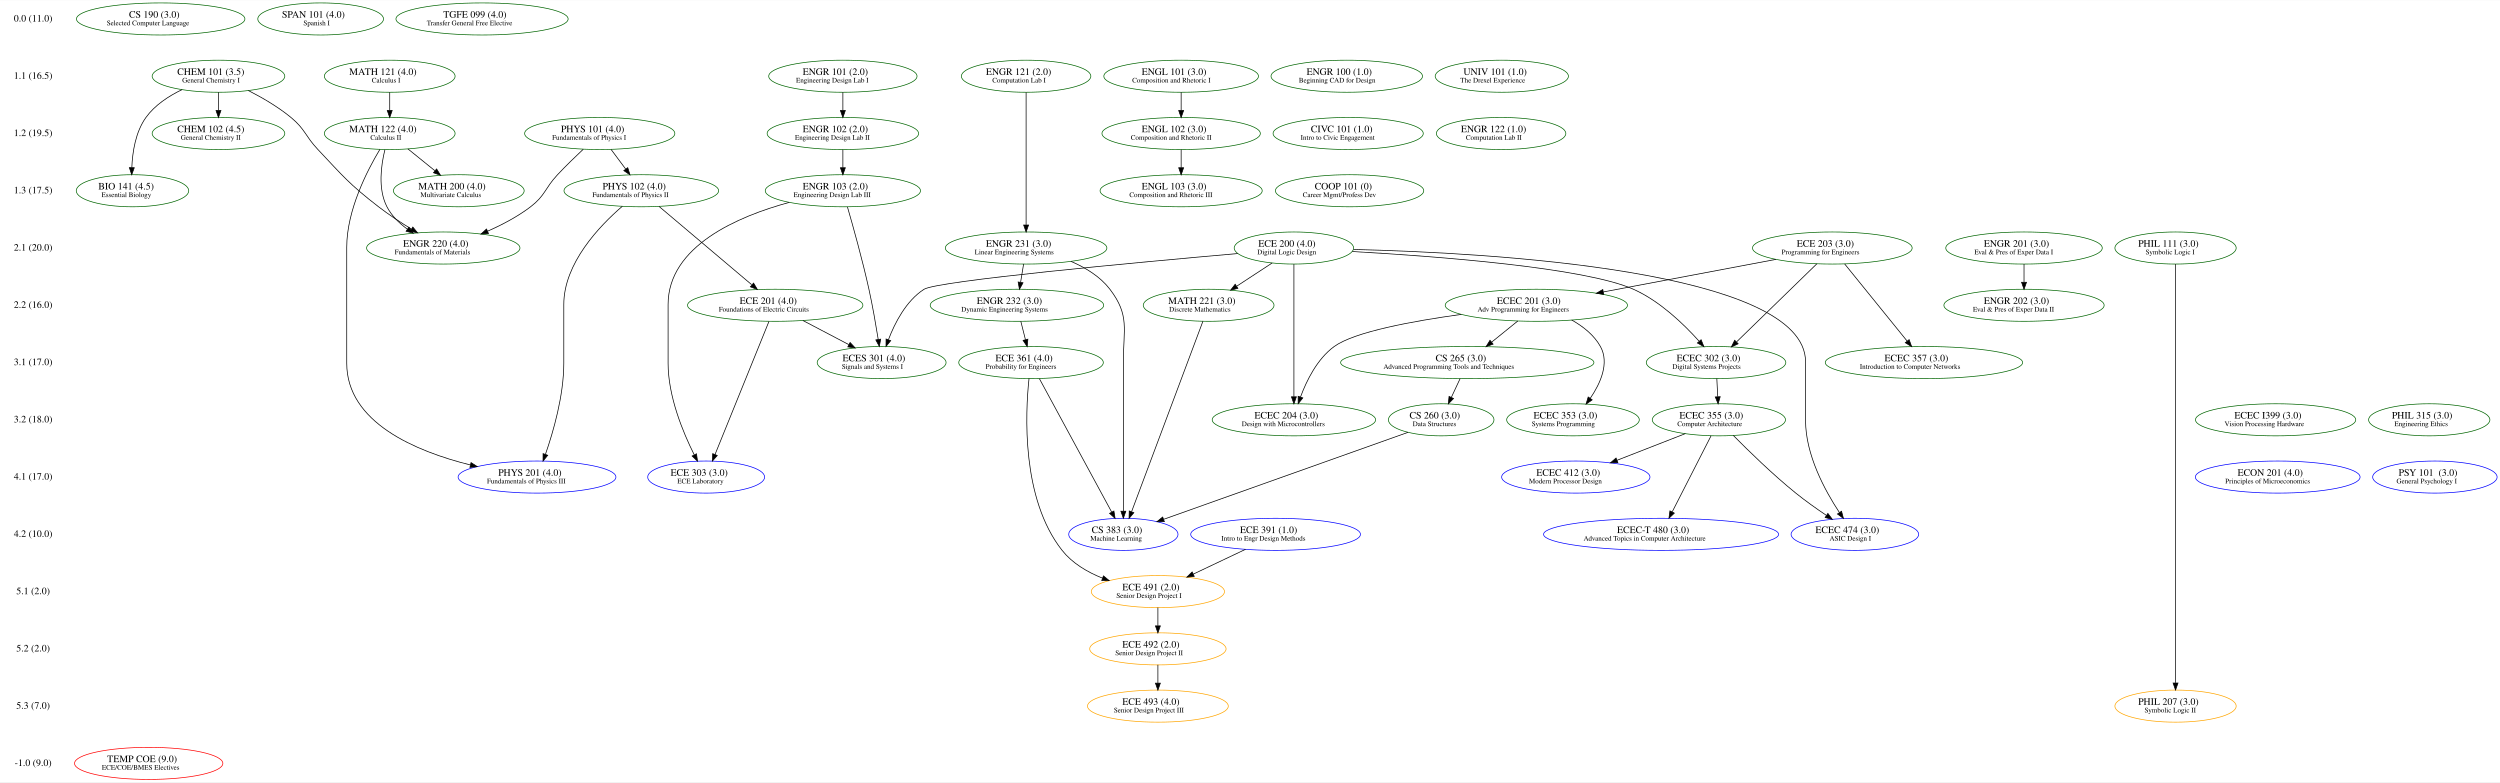
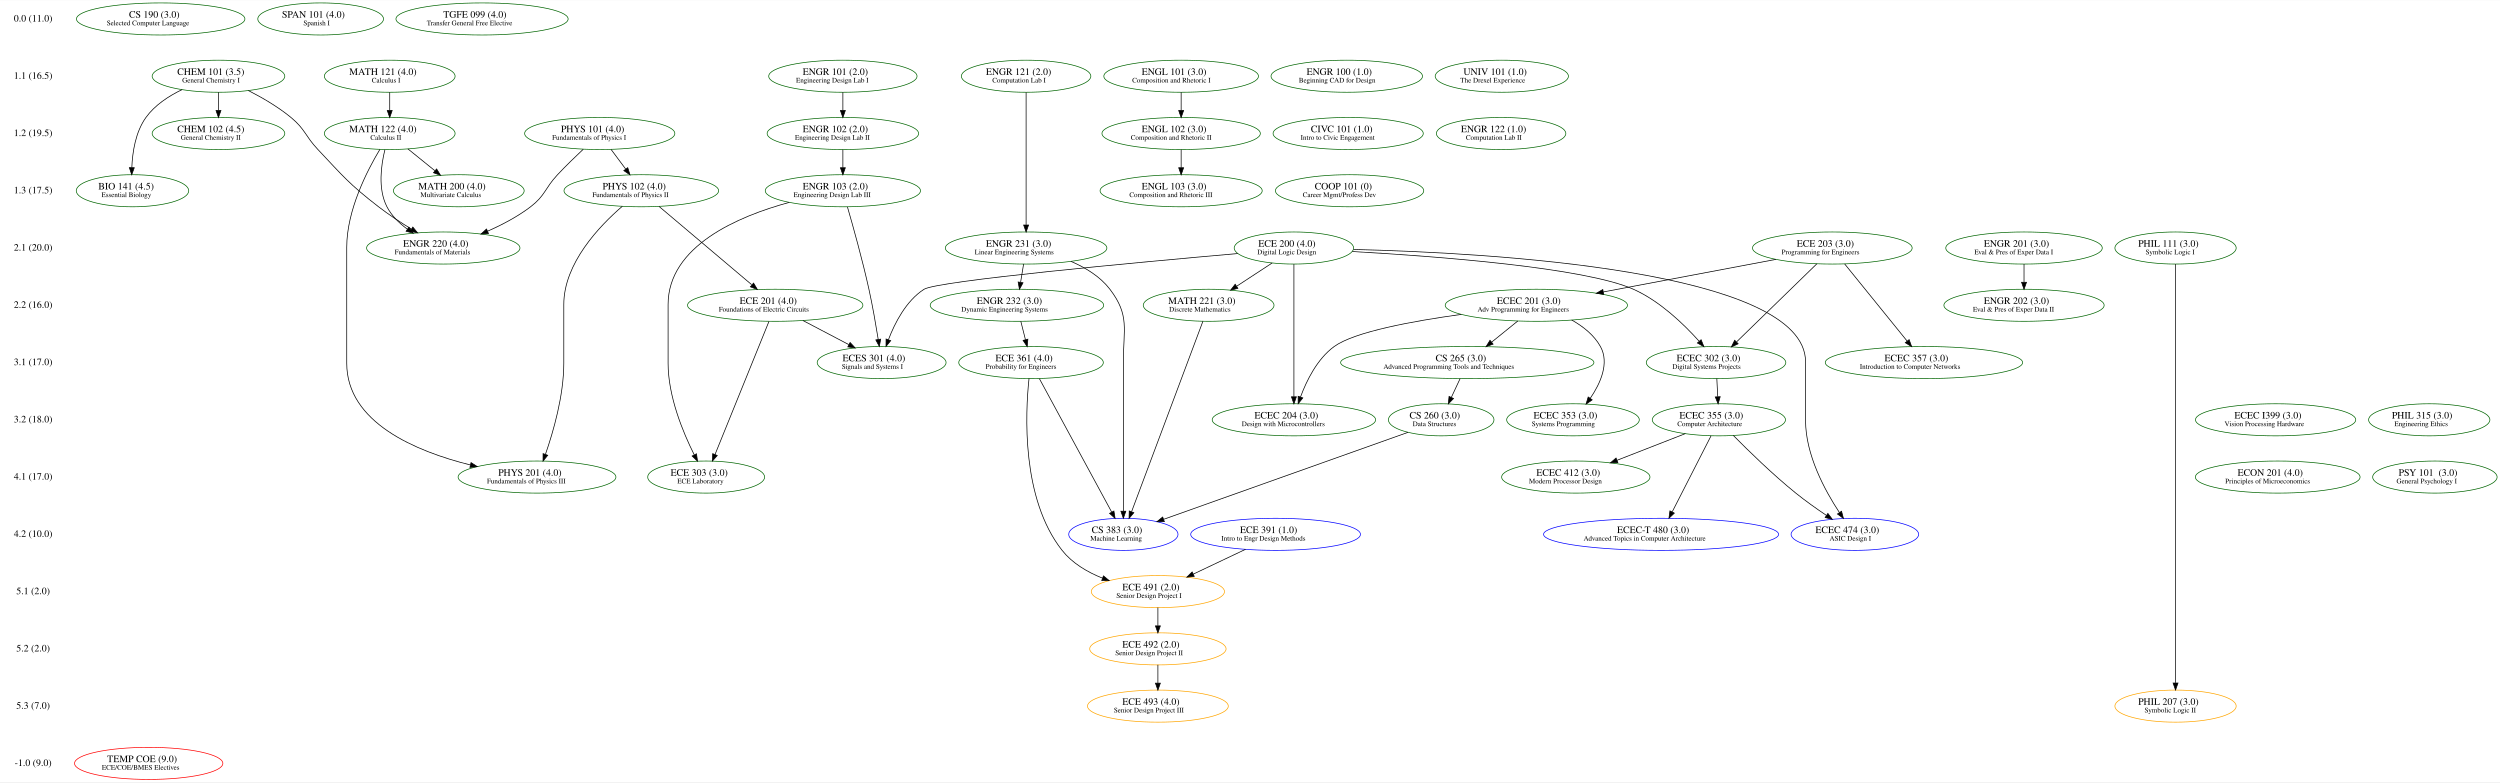
<svg xmlns="http://www.w3.org/2000/svg" width="3547pt" height="1110pt" viewBox="0.00 0.00 3547.39 1109.57">
  <g id="graph0" class="graph" transform="scale(1 1) rotate(0) translate(4 1105.57)">
    <polygon fill="white" stroke="transparent" points="-4,4 -4,-1105.57 3543.39,-1105.57 3543.39,4 -4,4" />
    <g id="node1" class="node">
      <text text-anchor="middle" x="43" y="-1075.24" font-family="Times,serif" font-size="14.00">0.0 (11.0)</text>
    </g>
    <g id="node5" class="node">
      <text text-anchor="middle" x="43" y="-993.99" font-family="Times,serif" font-size="14.00">1.1 (16.5)</text>
    </g>
    <g id="node2" class="node">
      <ellipse fill="none" stroke="darkgreen" cx="224" cy="-1078.94" rx="119.5" ry="22.76" />
      <text text-anchor="start" x="179" y="-1080.74" font-family="Times,serif" font-size="14.00">CS 190 (3.0)</text>
      <text text-anchor="start" x="147.5" y="-1069.94" font-family="Times,serif" font-size="10.00">Selected Computer Language</text>
    </g>
    <g id="node3" class="node">
      <ellipse fill="none" stroke="darkgreen" cx="451" cy="-1078.94" rx="89.19" ry="22.76" />
      <text text-anchor="start" x="396" y="-1080.74" font-family="Times,serif" font-size="14.00">SPAN 101 (4.0)</text>
      <text text-anchor="start" x="426.5" y="-1069.94" font-family="Times,serif" font-size="10.00">Spanish I</text>
    </g>
    <g id="node4" class="node">
      <ellipse fill="none" stroke="darkgreen" cx="680" cy="-1078.94" rx="122.16" ry="22.76" />
      <text text-anchor="start" x="625" y="-1080.74" font-family="Times,serif" font-size="14.00">TGFE 099 (4.0)</text>
      <text text-anchor="start" x="601.5" y="-1069.94" font-family="Times,serif" font-size="10.00">Transfer General Free Elective</text>
    </g>
    <g id="node13" class="node">
      <text text-anchor="middle" x="43" y="-912.73" font-family="Times,serif" font-size="14.00">1.2 (19.5)</text>
    </g>
    <g id="node6" class="node">
      <ellipse fill="none" stroke="darkgreen" cx="306" cy="-997.69" rx="94.09" ry="22.76" />
      <text text-anchor="start" x="247.5" y="-999.49" font-family="Times,serif" font-size="14.00">CHEM 101 (3.5)</text>
      <text text-anchor="start" x="254.5" y="-988.69" font-family="Times,serif" font-size="10.00">General Chemistry I</text>
    </g>
    <g id="node14" class="node">
      <ellipse fill="none" stroke="darkgreen" cx="306" cy="-916.43" rx="94.09" ry="22.76" />
      <text text-anchor="start" x="247.5" y="-918.23" font-family="Times,serif" font-size="14.00">CHEM 102 (4.5)</text>
      <text text-anchor="start" x="252.5" y="-907.43" font-family="Times,serif" font-size="10.00">General Chemistry II</text>
    </g>
    <g id="edge3" class="edge">
      <path fill="none" stroke="black" d="M306,-975.03C306,-967.08 306,-957.9 306,-949.25" />
      <polygon fill="black" stroke="black" points="309.5,-949.06 306,-939.06 302.5,-949.06 309.5,-949.06" />
    </g>
    <g id="node22" class="node">
      <ellipse fill="none" stroke="darkgreen" cx="184" cy="-835.18" rx="79.81" ry="22.76" />
      <text text-anchor="start" x="135.5" y="-836.98" font-family="Times,serif" font-size="14.00">BIO 141 (4.5)</text>
      <text text-anchor="start" x="140" y="-826.18" font-family="Times,serif" font-size="10.00">Essential Biology</text>
    </g>
    <g id="edge8" class="edge">
      <path fill="none" stroke="black" d="M254.38,-978.7C235.48,-969.63 215.65,-956.71 203,-939.06 188.27,-918.5 183.94,-889.88 183.06,-868.04" />
      <polygon fill="black" stroke="black" points="186.56,-867.86 182.87,-857.93 179.56,-867.99 186.56,-867.86" />
    </g>
    <g id="node32" class="node">
      <ellipse fill="none" stroke="darkgreen" cx="625" cy="-753.92" rx="108.79" ry="22.76" />
      <text text-anchor="start" x="568" y="-755.72" font-family="Times,serif" font-size="14.00">ENGR 220 (4.0)</text>
      <text text-anchor="start" x="556" y="-744.92" font-family="Times,serif" font-size="10.00">Fundamentals of Materials</text>
    </g>
    <g id="edge14" class="edge">
      <path fill="none" stroke="black" d="M348.29,-977.43C367.82,-967.46 390.69,-954.21 409,-939.06 429.24,-922.32 428.98,-912.91 447,-893.8 483.08,-855.55 491.4,-844.72 533,-812.55 547.58,-801.27 564.45,-790.2 579.73,-780.82" />
      <polygon fill="black" stroke="black" points="581.77,-783.68 588.51,-775.51 578.14,-777.69 581.77,-783.68" />
    </g>
    <g id="node7" class="node">
      <ellipse fill="none" stroke="darkgreen" cx="1672" cy="-997.69" rx="109.7" ry="22.76" />
      <text text-anchor="start" x="1616" y="-999.49" font-family="Times,serif" font-size="14.00">ENGL 101 (3.0)</text>
      <text text-anchor="start" x="1602.5" y="-988.69" font-family="Times,serif" font-size="10.00">Composition and Rhetoric I</text>
    </g>
    <g id="node16" class="node">
      <ellipse fill="none" stroke="darkgreen" cx="1672" cy="-916.43" rx="112.36" ry="22.76" />
      <text text-anchor="start" x="1616" y="-918.23" font-family="Times,serif" font-size="14.00">ENGL 102 (3.0)</text>
      <text text-anchor="start" x="1600.5" y="-907.43" font-family="Times,serif" font-size="10.00">Composition and Rhetoric II</text>
    </g>
    <g id="edge4" class="edge">
      <path fill="none" stroke="black" d="M1672,-975.03C1672,-967.08 1672,-957.9 1672,-949.25" />
      <polygon fill="black" stroke="black" points="1675.5,-949.06 1672,-939.06 1668.5,-949.06 1675.5,-949.06" />
    </g>
    <g id="node8" class="node">
      <ellipse fill="none" stroke="darkgreen" cx="1907" cy="-997.69" rx="107.46" ry="22.76" />
      <text text-anchor="start" x="1850" y="-999.49" font-family="Times,serif" font-size="14.00">ENGR 100 (1.0)</text>
      <text text-anchor="start" x="1839" y="-988.69" font-family="Times,serif" font-size="10.00">Beginning CAD for Design</text>
    </g>
    <g id="node9" class="node">
      <ellipse fill="none" stroke="darkgreen" cx="1192" cy="-997.69" rx="105.22" ry="22.76" />
      <text text-anchor="start" x="1135" y="-999.49" font-family="Times,serif" font-size="14.00">ENGR 101 (2.0)</text>
      <text text-anchor="start" x="1125.5" y="-988.69" font-family="Times,serif" font-size="10.00">Engineering Design Lab I</text>
    </g>
    <g id="node17" class="node">
      <ellipse fill="none" stroke="darkgreen" cx="1192" cy="-916.43" rx="107.46" ry="22.76" />
      <text text-anchor="start" x="1135" y="-918.23" font-family="Times,serif" font-size="14.00">ENGR 102 (2.0)</text>
      <text text-anchor="start" x="1124" y="-907.43" font-family="Times,serif" font-size="10.00">Engineering Design Lab II</text>
    </g>
    <g id="edge5" class="edge">
      <path fill="none" stroke="black" d="M1192,-975.03C1192,-967.08 1192,-957.9 1192,-949.25" />
      <polygon fill="black" stroke="black" points="1195.5,-949.06 1192,-939.06 1188.5,-949.06 1195.5,-949.06" />
    </g>
    <g id="node10" class="node">
      <ellipse fill="none" stroke="darkgreen" cx="1452" cy="-997.69" rx="91.85" ry="22.76" />
      <text text-anchor="start" x="1395" y="-999.49" font-family="Times,serif" font-size="14.00">ENGR 121 (2.0)</text>
      <text text-anchor="start" x="1404" y="-988.69" font-family="Times,serif" font-size="10.00">Computation Lab I</text>
    </g>
    <g id="node33" class="node">
      <ellipse fill="none" stroke="darkgreen" cx="1452" cy="-753.92" rx="114.6" ry="22.76" />
      <text text-anchor="start" x="1395" y="-755.72" font-family="Times,serif" font-size="14.00">ENGR 231 (3.0)</text>
      <text text-anchor="start" x="1379" y="-744.92" font-family="Times,serif" font-size="10.00">Linear Engineering Systems</text>
    </g>
    <g id="edge17" class="edge">
      <path fill="none" stroke="black" d="M1452,-974.8C1452,-931.92 1452,-836.67 1452,-786.79" />
      <polygon fill="black" stroke="black" points="1455.5,-786.58 1452,-776.58 1448.5,-786.58 1455.5,-786.58" />
    </g>
    <g id="node11" class="node">
      <ellipse fill="none" stroke="darkgreen" cx="549" cy="-997.69" rx="92.76" ry="22.76" />
      <text text-anchor="start" x="491.5" y="-999.49" font-family="Times,serif" font-size="14.00">MATH 121 (4.0)</text>
      <text text-anchor="start" x="523.5" y="-988.69" font-family="Times,serif" font-size="10.00">Calculus I</text>
    </g>
    <g id="node19" class="node">
      <ellipse fill="none" stroke="darkgreen" cx="549" cy="-916.43" rx="92.76" ry="22.76" />
      <text text-anchor="start" x="491.5" y="-918.23" font-family="Times,serif" font-size="14.00">MATH 122 (4.0)</text>
      <text text-anchor="start" x="521.5" y="-907.43" font-family="Times,serif" font-size="10.00">Calculus II</text>
    </g>
    <g id="edge6" class="edge">
      <path fill="none" stroke="black" d="M549,-975.03C549,-967.08 549,-957.9 549,-949.25" />
      <polygon fill="black" stroke="black" points="552.5,-949.06 549,-939.06 545.5,-949.06 552.5,-949.06" />
    </g>
    <g id="node12" class="node">
      <ellipse fill="none" stroke="darkgreen" cx="2127" cy="-997.69" rx="94.51" ry="22.76" />
      <text text-anchor="start" x="2072.5" y="-999.49" font-family="Times,serif" font-size="14.00">UNIV 101 (1.0)</text>
      <text text-anchor="start" x="2068" y="-988.69" font-family="Times,serif" font-size="10.00">The Drexel Experience</text>
    </g>
    <g id="node21" class="node">
      <text text-anchor="middle" x="43" y="-831.48" font-family="Times,serif" font-size="14.00">1.3 (17.5)</text>
    </g>
    <g id="node15" class="node">
      <ellipse fill="none" stroke="darkgreen" cx="1909" cy="-916.43" rx="106.55" ry="22.76" />
      <text text-anchor="start" x="1856" y="-918.23" font-family="Times,serif" font-size="14.00">CIVC 101 (1.0)</text>
      <text text-anchor="start" x="1841.5" y="-907.43" font-family="Times,serif" font-size="10.00">Intro to Civic Engagement</text>
    </g>
    <g id="node24" class="node">
      <ellipse fill="none" stroke="darkgreen" cx="1672" cy="-835.18" rx="115.02" ry="22.76" />
      <text text-anchor="start" x="1616" y="-836.98" font-family="Times,serif" font-size="14.00">ENGL 103 (3.0)</text>
      <text text-anchor="start" x="1598.5" y="-826.18" font-family="Times,serif" font-size="10.00">Composition and Rhetoric III</text>
    </g>
    <g id="edge9" class="edge">
      <path fill="none" stroke="black" d="M1672,-893.77C1672,-885.82 1672,-876.65 1672,-867.99" />
      <polygon fill="black" stroke="black" points="1675.5,-867.81 1672,-857.81 1668.5,-867.81 1675.5,-867.81" />
    </g>
    <g id="node25" class="node">
      <ellipse fill="none" stroke="darkgreen" cx="1192" cy="-835.18" rx="110.12" ry="22.76" />
      <text text-anchor="start" x="1135" y="-836.98" font-family="Times,serif" font-size="14.00">ENGR 103 (2.0)</text>
      <text text-anchor="start" x="1122" y="-826.18" font-family="Times,serif" font-size="10.00">Engineering Design Lab III</text>
    </g>
    <g id="edge10" class="edge">
      <path fill="none" stroke="black" d="M1192,-893.77C1192,-885.82 1192,-876.65 1192,-867.99" />
      <polygon fill="black" stroke="black" points="1195.5,-867.81 1192,-857.81 1188.5,-867.81 1195.5,-867.81" />
    </g>
    <g id="node18" class="node">
      <ellipse fill="none" stroke="darkgreen" cx="2126" cy="-916.43" rx="91.85" ry="22.76" />
      <text text-anchor="start" x="2069" y="-918.23" font-family="Times,serif" font-size="14.00">ENGR 122 (1.0)</text>
      <text text-anchor="start" x="2076" y="-907.43" font-family="Times,serif" font-size="10.00">Computation Lab II</text>
    </g>
    <g id="node26" class="node">
      <ellipse fill="none" stroke="darkgreen" cx="647" cy="-835.18" rx="92.76" ry="22.76" />
      <text text-anchor="start" x="589.5" y="-836.98" font-family="Times,serif" font-size="14.00">MATH 200 (4.0)</text>
      <text text-anchor="start" x="592.5" y="-826.18" font-family="Times,serif" font-size="10.00">Multivariate Calculus</text>
    </g>
    <g id="edge11" class="edge">
      <path fill="none" stroke="black" d="M574.75,-894.61C586.47,-885.13 600.51,-873.78 613.07,-863.61" />
      <polygon fill="black" stroke="black" points="615.51,-866.14 621.08,-857.14 611.11,-860.7 615.51,-866.14" />
    </g>
    <g id="edge15" class="edge">
      <path fill="none" stroke="black" d="M542.23,-893.62C536.79,-871.83 531.96,-838 545,-812.55 551.53,-799.8 562.34,-789.23 573.93,-780.77" />
      <polygon fill="black" stroke="black" points="576.15,-783.49 582.46,-774.99 572.22,-777.7 576.15,-783.49" />
    </g>
    <g id="node58" class="node">
-       <ellipse fill="none" stroke="blue" cx="758" cy="-428.9" rx="111.95" ry="22.76" />
+       <ellipse fill="none" stroke="darkgreen" cx="758" cy="-428.9" rx="111.95" ry="22.76" />
      <text text-anchor="start" x="703" y="-430.7" font-family="Times,serif" font-size="14.00">PHYS 201 (4.0)</text>
      <text text-anchor="start" x="687" y="-419.9" font-family="Times,serif" font-size="10.00">Fundamentals of Physics III</text>
    </g>
    <g id="edge44" class="edge">
      <path fill="none" stroke="black" d="M535.01,-893.83C517,-863.9 488,-807.54 488,-754.92 488,-754.92 488,-754.92 488,-590.41 488,-506.48 585.6,-465.45 663.44,-446.08" />
      <polygon fill="black" stroke="black" points="664.4,-449.44 673.31,-443.71 662.77,-442.64 664.4,-449.44" />
    </g>
    <g id="node20" class="node">
      <ellipse fill="none" stroke="darkgreen" cx="847" cy="-916.43" rx="106.55" ry="22.76" />
      <text text-anchor="start" x="792" y="-918.23" font-family="Times,serif" font-size="14.00">PHYS 101 (4.0)</text>
      <text text-anchor="start" x="779.5" y="-907.43" font-family="Times,serif" font-size="10.00">Fundamentals of Physics I</text>
    </g>
    <g id="node27" class="node">
      <ellipse fill="none" stroke="darkgreen" cx="906" cy="-835.18" rx="109.7" ry="22.76" />
      <text text-anchor="start" x="851" y="-836.98" font-family="Times,serif" font-size="14.00">PHYS 102 (4.0)</text>
      <text text-anchor="start" x="836.5" y="-826.18" font-family="Times,serif" font-size="10.00">Fundamentals of Physics II</text>
    </g>
    <g id="edge12" class="edge">
      <path fill="none" stroke="black" d="M863.12,-893.77C869.5,-885.21 876.93,-875.23 883.79,-866" />
      <polygon fill="black" stroke="black" points="886.73,-867.92 889.9,-857.81 881.12,-863.74 886.73,-867.92" />
    </g>
    <g id="edge16" class="edge">
      <path fill="none" stroke="black" d="M823.64,-894.1C812.3,-883.47 798.64,-870.25 787,-857.8 769.06,-838.62 769.85,-828.52 749,-812.55 730.7,-798.53 708.43,-786.85 687.85,-777.76" />
      <polygon fill="black" stroke="black" points="689.1,-774.49 678.53,-773.76 686.34,-780.92 689.1,-774.49" />
    </g>
    <g id="node28" class="node">
      <text text-anchor="middle" x="43" y="-750.22" font-family="Times,serif" font-size="14.00">2.1 (20.0)</text>
    </g>
    <g id="node23" class="node">
      <ellipse fill="none" stroke="darkgreen" cx="1911" cy="-835.18" rx="105.22" ry="22.76" />
      <text text-anchor="start" x="1861.5" y="-836.98" font-family="Times,serif" font-size="14.00">COOP 101 (0)</text>
      <text text-anchor="start" x="1844.5" y="-826.18" font-family="Times,serif" font-size="10.00">Career Mgmt/Profess Dev</text>
    </g>
    <g id="node46" class="node">
      <ellipse fill="none" stroke="darkgreen" cx="1247" cy="-591.41" rx="91.43" ry="22.76" />
      <text text-anchor="start" x="1191.5" y="-593.21" font-family="Times,serif" font-size="14.00">ECES 301 (4.0)</text>
      <text text-anchor="start" x="1190.5" y="-582.41" font-family="Times,serif" font-size="10.00">Signals and Systems I</text>
    </g>
    <g id="edge32" class="edge">
      <path fill="none" stroke="black" d="M1198.49,-812.19C1206.4,-784.93 1219.82,-736.96 1229,-695.29 1234.21,-671.62 1238.89,-644.61 1242.17,-624.21" />
      <polygon fill="black" stroke="black" points="1245.65,-624.62 1243.75,-614.2 1238.74,-623.53 1245.65,-624.62" />
    </g>
    <g id="node55" class="node">
-       <ellipse fill="none" stroke="blue" cx="998" cy="-428.9" rx="82.96" ry="22.76" />
+       <ellipse fill="none" stroke="darkgreen" cx="998" cy="-428.9" rx="82.96" ry="22.76" />
      <text text-anchor="start" x="947.5" y="-430.7" font-family="Times,serif" font-size="14.00">ECE 303 (3.0)</text>
      <text text-anchor="start" x="957" y="-419.9" font-family="Times,serif" font-size="10.00">ECE Laboratory</text>
    </g>
    <g id="edge41" class="edge">
      <path fill="none" stroke="black" d="M1115.91,-818.66C1043.01,-798.83 944,-756.62 944,-673.67 944,-673.67 944,-673.67 944,-590.41 944,-543.25 965.2,-492.17 981.03,-460.6" />
      <polygon fill="black" stroke="black" points="984.28,-461.95 985.75,-451.46 978.06,-458.74 984.28,-461.95" />
    </g>
    <g id="node36" class="node">
      <ellipse fill="none" stroke="darkgreen" cx="1096" cy="-672.67" rx="124.4" ry="22.76" />
      <text text-anchor="start" x="1045.5" y="-674.47" font-family="Times,serif" font-size="14.00">ECE 201 (4.0)</text>
      <text text-anchor="start" x="1016" y="-663.67" font-family="Times,serif" font-size="10.00">Foundations of Electric Circuits</text>
    </g>
    <g id="edge19" class="edge">
      <path fill="none" stroke="black" d="M931.23,-812.86C965.02,-784.32 1025.04,-733.61 1062.56,-701.92" />
      <polygon fill="black" stroke="black" points="1065.28,-704.2 1070.67,-695.07 1060.77,-698.85 1065.28,-704.2" />
    </g>
    <g id="edge43" class="edge">
      <path fill="none" stroke="black" d="M879.09,-813.17C846.53,-785.17 796,-732.28 796,-673.67 796,-673.67 796,-673.67 796,-590.41 796,-544.55 781.13,-493.24 769.99,-461.26" />
      <polygon fill="black" stroke="black" points="773.19,-459.82 766.53,-451.58 766.6,-462.18 773.19,-459.82" />
    </g>
    <g id="node35" class="node">
      <text text-anchor="middle" x="43" y="-668.97" font-family="Times,serif" font-size="14.00">2.2 (16.0)</text>
    </g>
    <g id="node29" class="node">
      <ellipse fill="none" stroke="darkgreen" cx="1832" cy="-753.92" rx="84.71" ry="22.76" />
      <text text-anchor="start" x="1781.5" y="-755.72" font-family="Times,serif" font-size="14.00">ECE 200 (4.0)</text>
      <text text-anchor="start" x="1780" y="-744.92" font-family="Times,serif" font-size="10.00">Digital Logic Design</text>
    </g>
    <g id="node40" class="node">
      <ellipse fill="none" stroke="darkgreen" cx="1711" cy="-672.67" rx="92.76" ry="22.76" />
      <text text-anchor="start" x="1653.5" y="-674.47" font-family="Times,serif" font-size="14.00">MATH 221 (3.0)</text>
      <text text-anchor="start" x="1655" y="-663.67" font-family="Times,serif" font-size="10.00">Discrete Mathematics</text>
    </g>
    <g id="edge23" class="edge">
      <path fill="none" stroke="black" d="M1801.15,-732.72C1785.91,-722.73 1767.33,-710.56 1751.01,-699.87" />
      <polygon fill="black" stroke="black" points="1752.49,-696.66 1742.21,-694.11 1748.66,-702.52 1752.49,-696.66" />
    </g>
    <g id="node44" class="node">
      <ellipse fill="none" stroke="darkgreen" cx="2431" cy="-591.41" rx="98.99" ry="22.76" />
      <text text-anchor="start" x="2375" y="-593.21" font-family="Times,serif" font-size="14.00">ECEC 302 (3.0)</text>
      <text text-anchor="start" x="2369" y="-582.41" font-family="Times,serif" font-size="10.00">Digital Systems Projects</text>
    </g>
    <g id="edge28" class="edge">
      <path fill="none" stroke="black" d="M1914.92,-748.94C2033.42,-742.24 2244.56,-726.32 2314,-695.29 2351.28,-678.64 2385.27,-645.86 2406.89,-621.76" />
      <polygon fill="black" stroke="black" points="2409.77,-623.78 2413.74,-613.95 2404.51,-619.16 2409.77,-623.78" />
    </g>
    <g id="edge30" class="edge">
      <path fill="none" stroke="black" d="M1752.32,-746.07C1610.05,-733.57 1325.41,-707.25 1307,-695.29 1281.66,-678.83 1265.7,-647.64 1256.67,-623.9" />
      <polygon fill="black" stroke="black" points="1259.88,-622.49 1253.21,-614.25 1253.29,-624.84 1259.88,-622.49" />
    </g>
    <g id="node49" class="node">
      <ellipse fill="none" stroke="darkgreen" cx="1832" cy="-510.16" rx="115.93" ry="22.76" />
      <text text-anchor="start" x="1776" y="-511.96" font-family="Times,serif" font-size="14.00">ECEC 204 (3.0)</text>
      <text text-anchor="start" x="1758" y="-501.16" font-family="Times,serif" font-size="10.00">Design with Microcontrollers</text>
    </g>
    <g id="edge35" class="edge">
      <path fill="none" stroke="black" d="M1832,-731.04C1832,-688.16 1832,-592.91 1832,-543.02" />
      <polygon fill="black" stroke="black" points="1835.5,-542.81 1832,-532.81 1828.5,-542.81 1835.5,-542.81" />
    </g>
    <g id="node63" class="node">
      <ellipse fill="none" stroke="blue" cx="2628" cy="-347.65" rx="90.52" ry="22.76" />
      <text text-anchor="start" x="2572" y="-349.45" font-family="Times,serif" font-size="14.00">ECEC 474 (3.0)</text>
      <text text-anchor="start" x="2592" y="-338.65" font-family="Times,serif" font-size="10.00">ASIC Design I</text>
    </g>
    <g id="edge47" class="edge">
      <path fill="none" stroke="black" d="M1916.7,-751.88C2108.21,-747.23 2558,-722.46 2558,-592.41 2558,-592.41 2558,-592.41 2558,-509.16 2558,-460.46 2585.41,-409.86 2605.92,-378.8" />
      <polygon fill="black" stroke="black" points="2609.04,-380.44 2611.76,-370.2 2603.25,-376.51 2609.04,-380.44" />
    </g>
    <g id="node30" class="node">
      <ellipse fill="none" stroke="darkgreen" cx="2596" cy="-753.92" rx="113.27" ry="22.76" />
      <text text-anchor="start" x="2545.5" y="-755.72" font-family="Times,serif" font-size="14.00">ECE 203 (3.0)</text>
      <text text-anchor="start" x="2524" y="-744.92" font-family="Times,serif" font-size="10.00">Programming for Engineers</text>
    </g>
    <g id="node37" class="node">
      <ellipse fill="none" stroke="darkgreen" cx="2176" cy="-672.67" rx="129.3" ry="22.76" />
      <text text-anchor="start" x="2120" y="-674.47" font-family="Times,serif" font-size="14.00">ECEC 201 (3.0)</text>
      <text text-anchor="start" x="2092.5" y="-663.67" font-family="Times,serif" font-size="10.00">Adv Programming for Engineers</text>
    </g>
    <g id="edge20" class="edge">
      <path fill="none" stroke="black" d="M2516.01,-737.83C2446.34,-724.68 2345.19,-705.59 2271.33,-691.66" />
      <polygon fill="black" stroke="black" points="2271.57,-688.14 2261.1,-689.72 2270.28,-695.02 2271.57,-688.14" />
    </g>
    <g id="edge27" class="edge">
      <path fill="none" stroke="black" d="M2574.09,-731.61C2544.79,-703.11 2492.77,-652.5 2460.18,-620.8" />
      <polygon fill="black" stroke="black" points="2462.35,-618.02 2452.74,-613.56 2457.47,-623.04 2462.35,-618.02" />
    </g>
    <g id="node45" class="node">
      <ellipse fill="none" stroke="darkgreen" cx="2726" cy="-591.41" rx="140.01" ry="22.76" />
      <text text-anchor="start" x="2670" y="-593.21" font-family="Times,serif" font-size="14.00">ECEC 357 (3.0)</text>
      <text text-anchor="start" x="2635" y="-582.41" font-family="Times,serif" font-size="10.00">Introduction to Computer Networks</text>
    </g>
    <g id="edge29" class="edge">
      <path fill="none" stroke="black" d="M2613.53,-731.27C2636.37,-703.07 2676.4,-653.65 2702.03,-622" />
      <polygon fill="black" stroke="black" points="2704.96,-623.94 2708.54,-613.97 2699.52,-619.54 2704.96,-623.94" />
    </g>
    <g id="node31" class="node">
      <ellipse fill="none" stroke="darkgreen" cx="2868" cy="-753.92" rx="111.03" ry="22.76" />
      <text text-anchor="start" x="2811" y="-755.72" font-family="Times,serif" font-size="14.00">ENGR 201 (3.0)</text>
      <text text-anchor="start" x="2797.5" y="-744.92" font-family="Times,serif" font-size="10.00">Eval &amp; Pres of Exper Data I</text>
    </g>
    <g id="node38" class="node">
      <ellipse fill="none" stroke="darkgreen" cx="2868" cy="-672.67" rx="113.69" ry="22.76" />
      <text text-anchor="start" x="2811" y="-674.47" font-family="Times,serif" font-size="14.00">ENGR 202 (3.0)</text>
      <text text-anchor="start" x="2795.5" y="-663.67" font-family="Times,serif" font-size="10.00">Eval &amp; Pres of Exper Data II</text>
    </g>
    <g id="edge21" class="edge">
      <path fill="none" stroke="black" d="M2868,-731.26C2868,-723.31 2868,-714.14 2868,-705.48" />
      <polygon fill="black" stroke="black" points="2871.5,-705.3 2868,-695.3 2864.5,-705.3 2871.5,-705.3" />
    </g>
    <g id="node39" class="node">
      <ellipse fill="none" stroke="darkgreen" cx="1439" cy="-672.67" rx="123.07" ry="22.76" />
      <text text-anchor="start" x="1382" y="-674.47" font-family="Times,serif" font-size="14.00">ENGR 232 (3.0)</text>
      <text text-anchor="start" x="1360" y="-663.67" font-family="Times,serif" font-size="10.00">Dynamic Engineering Systems</text>
    </g>
    <g id="edge22" class="edge">
      <path fill="none" stroke="black" d="M1448.45,-731.26C1447.13,-723.23 1445.61,-713.94 1444.17,-705.2" />
      <polygon fill="black" stroke="black" points="1447.62,-704.6 1442.55,-695.3 1440.71,-705.73 1447.62,-704.6" />
    </g>
    <g id="node64" class="node">
      <ellipse fill="none" stroke="blue" cx="1590" cy="-347.65" rx="77.56" ry="22.76" />
      <text text-anchor="start" x="1545" y="-349.45" font-family="Times,serif" font-size="14.00">CS 383 (3.0)</text>
      <text text-anchor="start" x="1543" y="-338.65" font-family="Times,serif" font-size="10.00">Machine Learning</text>
    </g>
    <g id="edge50" class="edge">
      <path fill="none" stroke="black" d="M1515.52,-735.01C1536.1,-726.21 1557.16,-713.46 1571,-695.29 1599.19,-658.31 1590,-638.91 1590,-592.41 1590,-592.41 1590,-592.41 1590,-509.16 1590,-464.59 1590,-413.07 1590,-380.67" />
      <polygon fill="black" stroke="black" points="1593.5,-380.45 1590,-370.45 1586.5,-380.45 1593.5,-380.45" />
    </g>
    <g id="node34" class="node">
      <ellipse fill="none" stroke="darkgreen" cx="3083" cy="-753.92" rx="86.03" ry="22.76" />
      <text text-anchor="start" x="3030" y="-755.72" font-family="Times,serif" font-size="14.00">PHIL 111 (3.0)</text>
      <text text-anchor="start" x="3040.5" y="-744.92" font-family="Times,serif" font-size="10.00">Symbolic Logic I</text>
    </g>
    <g id="node71" class="node">
      <ellipse fill="none" stroke="orange" cx="3083" cy="-103.88" rx="86.03" ry="22.76" />
      <text text-anchor="start" x="3030" y="-105.68" font-family="Times,serif" font-size="14.00">PHIL 207 (3.0)</text>
      <text text-anchor="start" x="3039" y="-94.88" font-family="Times,serif" font-size="10.00">Symbolic Logic II</text>
    </g>
    <g id="edge60" class="edge">
      <path fill="none" stroke="black" d="M3083,-731.11C3083,-700.24 3083,-642.01 3083,-592.41 3083,-592.41 3083,-592.41 3083,-265.39 3083,-220.83 3083,-169.3 3083,-136.91" />
      <polygon fill="black" stroke="black" points="3086.5,-136.69 3083,-126.69 3079.5,-136.69 3086.5,-136.69" />
    </g>
    <g id="node41" class="node">
      <text text-anchor="middle" x="43" y="-587.71" font-family="Times,serif" font-size="14.00">3.1 (17.0)</text>
    </g>
    <g id="edge31" class="edge">
      <path fill="none" stroke="black" d="M1135.28,-651.05C1155.22,-640.58 1179.58,-627.8 1200.46,-616.84" />
      <polygon fill="black" stroke="black" points="1202.25,-619.85 1209.48,-612.1 1199,-613.65 1202.25,-619.85" />
    </g>
    <g id="edge40" class="edge">
      <path fill="none" stroke="black" d="M1087.13,-649.78C1069.64,-606.63 1030.65,-510.45 1010.54,-460.83" />
      <polygon fill="black" stroke="black" points="1013.78,-459.51 1006.78,-451.56 1007.29,-462.14 1013.78,-459.51" />
    </g>
    <g id="node42" class="node">
      <ellipse fill="none" stroke="darkgreen" cx="2078" cy="-591.41" rx="179.71" ry="22.76" />
      <text text-anchor="start" x="2033" y="-593.21" font-family="Times,serif" font-size="14.00">CS 265 (3.0)</text>
      <text text-anchor="start" x="1959" y="-582.41" font-family="Times,serif" font-size="10.00">Advanced Programming Tools and Techniques</text>
    </g>
    <g id="edge25" class="edge">
      <path fill="none" stroke="black" d="M2149.74,-650.43C2138.3,-641.17 2124.73,-630.2 2112.49,-620.31" />
      <polygon fill="black" stroke="black" points="2114.65,-617.55 2104.68,-613.98 2110.25,-622.99 2114.65,-617.55" />
    </g>
    <g id="edge36" class="edge">
      <path fill="none" stroke="black" d="M2069.56,-659.73C2000.26,-650.2 1917.61,-634.97 1889,-614.04 1865.06,-596.53 1849.94,-565.77 1841.33,-542.43" />
      <polygon fill="black" stroke="black" points="1844.62,-541.24 1838.04,-532.94 1838.01,-543.54 1844.62,-541.24" />
    </g>
    <g id="node51" class="node">
      <ellipse fill="none" stroke="darkgreen" cx="2228" cy="-510.16" rx="94.09" ry="22.76" />
      <text text-anchor="start" x="2172" y="-511.96" font-family="Times,serif" font-size="14.00">ECEC 353 (3.0)</text>
      <text text-anchor="start" x="2169.5" y="-501.16" font-family="Times,serif" font-size="10.00">Systems Programming</text>
    </g>
    <g id="edge37" class="edge">
      <path fill="none" stroke="black" d="M2226.15,-651.8C2242.13,-642.8 2257.98,-630.42 2267,-614.04 2279.95,-590.51 2266.91,-561.78 2252.52,-540.67" />
      <polygon fill="black" stroke="black" points="2255.25,-538.47 2246.56,-532.41 2249.57,-542.57 2255.25,-538.47" />
    </g>
    <g id="node43" class="node">
      <ellipse fill="none" stroke="darkgreen" cx="1459" cy="-591.41" rx="102.56" ry="22.76" />
      <text text-anchor="start" x="1408.5" y="-593.21" font-family="Times,serif" font-size="14.00">ECE 361 (4.0)</text>
      <text text-anchor="start" x="1394.5" y="-582.41" font-family="Times,serif" font-size="10.00">Probability for Engineers</text>
    </g>
    <g id="edge26" class="edge">
      <path fill="none" stroke="black" d="M1444.47,-650.01C1446.49,-641.97 1448.84,-632.68 1451.04,-623.94" />
      <polygon fill="black" stroke="black" points="1454.49,-624.59 1453.54,-614.04 1447.7,-622.88 1454.49,-624.59" />
    </g>
    <g id="edge51" class="edge">
      <path fill="none" stroke="black" d="M1702.87,-649.97C1681.95,-594.11 1626.16,-445.18 1601.73,-379.97" />
      <polygon fill="black" stroke="black" points="1604.88,-378.38 1598.09,-370.25 1598.32,-380.84 1604.88,-378.38" />
    </g>
    <g id="node47" class="node">
      <text text-anchor="middle" x="43" y="-506.46" font-family="Times,serif" font-size="14.00">3.2 (18.0)</text>
    </g>
    <g id="node48" class="node">
      <ellipse fill="none" stroke="darkgreen" cx="2041" cy="-510.16" rx="74.91" ry="22.76" />
      <text text-anchor="start" x="1996" y="-511.96" font-family="Times,serif" font-size="14.00">CS 260 (3.0)</text>
      <text text-anchor="start" x="2000.5" y="-501.16" font-family="Times,serif" font-size="10.00">Data Structures</text>
    </g>
    <g id="edge34" class="edge">
      <path fill="none" stroke="black" d="M2067.89,-568.75C2064.06,-560.54 2059.61,-551.02 2055.45,-542.12" />
      <polygon fill="black" stroke="black" points="2058.5,-540.37 2051.1,-532.79 2052.16,-543.33 2058.5,-540.37" />
    </g>
    <g id="edge52" class="edge">
      <path fill="none" stroke="black" d="M1470.86,-568.53C1494.29,-525.29 1546.57,-428.8 1573.41,-379.27" />
      <polygon fill="black" stroke="black" points="1576.58,-380.76 1578.26,-370.3 1570.42,-377.43 1576.58,-380.76" />
    </g>
    <g id="node66" class="node">
      <ellipse fill="none" stroke="orange" cx="1639" cy="-266.39" rx="94.51" ry="22.76" />
      <text text-anchor="start" x="1588.5" y="-268.19" font-family="Times,serif" font-size="14.00">ECE 491 (2.0)</text>
      <text text-anchor="start" x="1580" y="-257.39" font-family="Times,serif" font-size="10.00">Senior Design Project I</text>
    </g>
    <g id="edge55" class="edge">
      <path fill="none" stroke="black" d="M1456.14,-568.77C1450.89,-519.71 1445.06,-398.58 1503,-325.02 1517.44,-306.68 1538.81,-294.1 1560.35,-285.5" />
      <polygon fill="black" stroke="black" points="1561.76,-288.71 1569.9,-281.93 1559.31,-282.15 1561.76,-288.71" />
    </g>
    <g id="node52" class="node">
      <ellipse fill="none" stroke="darkgreen" cx="2435" cy="-510.16" rx="94.51" ry="22.76" />
      <text text-anchor="start" x="2379" y="-511.96" font-family="Times,serif" font-size="14.00">ECEC 355 (3.0)</text>
      <text text-anchor="start" x="2376" y="-501.16" font-family="Times,serif" font-size="10.00">Computer Architecture</text>
    </g>
    <g id="edge38" class="edge">
      <path fill="none" stroke="black" d="M2432.09,-568.75C2432.49,-560.8 2432.96,-551.63 2433.39,-542.97" />
      <polygon fill="black" stroke="black" points="2436.9,-542.95 2433.91,-532.79 2429.91,-542.6 2436.9,-542.95" />
    </g>
    <g id="node54" class="node">
      <text text-anchor="middle" x="43" y="-425.2" font-family="Times,serif" font-size="14.00">4.1 (17.0)</text>
    </g>
    <g id="edge49" class="edge">
      <path fill="none" stroke="black" d="M1994.01,-492.43C1910.64,-462.76 1737.16,-401.02 1647.07,-368.96" />
      <polygon fill="black" stroke="black" points="1648.16,-365.63 1637.56,-365.57 1645.81,-372.22 1648.16,-365.63" />
    </g>
    <g id="node50" class="node">
      <ellipse fill="none" stroke="darkgreen" cx="3225" cy="-510.16" rx="113.69" ry="22.76" />
      <text text-anchor="start" x="3166.5" y="-511.96" font-family="Times,serif" font-size="14.00">ECEC I399 (3.0)</text>
      <text text-anchor="start" x="3152.5" y="-501.16" font-family="Times,serif" font-size="10.00">Vision Processing Hardware</text>
    </g>
    <g id="node56" class="node">
-       <ellipse fill="none" stroke="blue" cx="2232" cy="-428.9" rx="105.22" ry="22.76" />
+       <ellipse fill="none" stroke="darkgreen" cx="2232" cy="-428.9" rx="105.22" ry="22.76" />
      <text text-anchor="start" x="2176" y="-430.7" font-family="Times,serif" font-size="14.00">ECEC 412 (3.0)</text>
      <text text-anchor="start" x="2165.5" y="-419.9" font-family="Times,serif" font-size="10.00">Modern Processor Design</text>
    </g>
    <g id="edge42" class="edge">
      <path fill="none" stroke="black" d="M2387.41,-490.57C2358.41,-479.26 2321.15,-464.71 2290.38,-452.7" />
      <polygon fill="black" stroke="black" points="2291.65,-449.43 2281.06,-449.06 2289.1,-455.95 2291.65,-449.43" />
    </g>
    <g id="node62" class="node">
      <ellipse fill="none" stroke="blue" cx="2353" cy="-347.65" rx="166.75" ry="22.76" />
      <text text-anchor="start" x="2290.5" y="-349.45" font-family="Times,serif" font-size="14.00">ECEC-T 480 (3.0)</text>
      <text text-anchor="start" x="2243" y="-338.65" font-family="Times,serif" font-size="10.00">Advanced Topics in Computer Architecture</text>
    </g>
    <g id="edge46" class="edge">
      <path fill="none" stroke="black" d="M2423.94,-487.51C2409.76,-459.75 2385.06,-411.41 2368.88,-379.72" />
      <polygon fill="black" stroke="black" points="2371.81,-377.78 2364.15,-370.46 2365.58,-380.96 2371.81,-377.78" />
    </g>
    <g id="edge48" class="edge">
      <path fill="none" stroke="black" d="M2455.42,-488.04C2476.69,-466.49 2511.39,-432.58 2544,-406.27 2557.68,-395.24 2573.39,-384.09 2587.51,-374.57" />
      <polygon fill="black" stroke="black" points="2589.67,-377.33 2596.05,-368.87 2585.79,-371.51 2589.67,-377.33" />
    </g>
    <g id="node53" class="node">
      <ellipse fill="none" stroke="darkgreen" cx="3443" cy="-510.16" rx="86.03" ry="22.76" />
      <text text-anchor="start" x="3390" y="-511.96" font-family="Times,serif" font-size="14.00">PHIL 315 (3.0)</text>
      <text text-anchor="start" x="3393.5" y="-501.16" font-family="Times,serif" font-size="10.00">Engineering Ethics</text>
    </g>
    <g id="node60" class="node">
      <text text-anchor="middle" x="43" y="-343.95" font-family="Times,serif" font-size="14.00">4.2 (10.0)</text>
    </g>
    <g id="node57" class="node">
-       <ellipse fill="none" stroke="blue" cx="3228" cy="-428.9" rx="116.85" ry="22.76" />
+       <ellipse fill="none" stroke="darkgreen" cx="3228" cy="-428.9" rx="116.85" ry="22.76" />
      <text text-anchor="start" x="3171" y="-430.7" font-family="Times,serif" font-size="14.00">ECON 201 (4.0)</text>
      <text text-anchor="start" x="3153.5" y="-419.9" font-family="Times,serif" font-size="10.00">Principles of Microeconomics</text>
    </g>
    <g id="node59" class="node">
-       <ellipse fill="none" stroke="blue" cx="3451" cy="-428.9" rx="88.28" ry="22.76" />
+       <ellipse fill="none" stroke="darkgreen" cx="3451" cy="-428.9" rx="88.28" ry="22.76" />
      <text text-anchor="start" x="3399.5" y="-430.7" font-family="Times,serif" font-size="14.00">PSY 101  (3.0)</text>
      <text text-anchor="start" x="3396.5" y="-419.9" font-family="Times,serif" font-size="10.00">General Psychology I</text>
    </g>
    <g id="node65" class="node">
      <text text-anchor="middle" x="43" y="-262.69" font-family="Times,serif" font-size="14.00">5.1 (2.0)</text>
    </g>
    <g id="node61" class="node">
      <ellipse fill="none" stroke="blue" cx="1806" cy="-347.65" rx="120.42" ry="22.76" />
      <text text-anchor="start" x="1755.5" y="-349.45" font-family="Times,serif" font-size="14.00">ECE 391 (1.0)</text>
      <text text-anchor="start" x="1729" y="-338.65" font-family="Times,serif" font-size="10.00">Intro to Engr Design Methods</text>
    </g>
    <g id="edge54" class="edge">
      <path fill="none" stroke="black" d="M1763.43,-326.44C1740.82,-315.71 1712.89,-302.46 1689.23,-291.23" />
      <polygon fill="black" stroke="black" points="1690.59,-288 1680.05,-286.88 1687.59,-294.32 1690.59,-288" />
    </g>
    <g id="node67" class="node">
      <text text-anchor="middle" x="43" y="-181.44" font-family="Times,serif" font-size="14.00">5.2 (2.0)</text>
    </g>
    <g id="node68" class="node">
      <ellipse fill="none" stroke="orange" cx="1639" cy="-185.14" rx="96.75" ry="22.76" />
      <text text-anchor="start" x="1588.5" y="-186.94" font-family="Times,serif" font-size="14.00">ECE 492 (2.0)</text>
      <text text-anchor="start" x="1578.5" y="-176.14" font-family="Times,serif" font-size="10.00">Senior Design Project II</text>
    </g>
    <g id="edge57" class="edge">
      <path fill="none" stroke="black" d="M1639,-243.74C1639,-235.78 1639,-226.61 1639,-217.95" />
      <polygon fill="black" stroke="black" points="1642.5,-217.77 1639,-207.77 1635.5,-217.77 1642.5,-217.77" />
    </g>
    <g id="node69" class="node">
      <text text-anchor="middle" x="43" y="-100.18" font-family="Times,serif" font-size="14.00">5.3 (7.0)</text>
    </g>
    <g id="node70" class="node">
      <ellipse fill="none" stroke="orange" cx="1639" cy="-103.88" rx="99.9" ry="22.76" />
      <text text-anchor="start" x="1588.5" y="-105.68" font-family="Times,serif" font-size="14.00">ECE 493 (4.0)</text>
      <text text-anchor="start" x="1576.5" y="-94.88" font-family="Times,serif" font-size="10.00">Senior Design Project III</text>
    </g>
    <g id="edge59" class="edge">
      <path fill="none" stroke="black" d="M1639,-162.48C1639,-154.53 1639,-145.36 1639,-136.7" />
      <polygon fill="black" stroke="black" points="1642.5,-136.51 1639,-126.51 1635.5,-136.51 1642.5,-136.51" />
    </g>
    <g id="node72" class="node">
      <text text-anchor="middle" x="43" y="-18.93" font-family="Times,serif" font-size="14.00">-1.0 (9.0)</text>
    </g>
    <g id="node73" class="node">
      <ellipse fill="none" stroke="red" cx="207" cy="-22.63" rx="105.22" ry="22.76" />
      <text text-anchor="start" x="148" y="-24.43" font-family="Times,serif" font-size="14.00">TEMP COE (9.0)</text>
      <text text-anchor="start" x="140.5" y="-13.63" font-family="Times,serif" font-size="10.00">ECE/COE/BMES Electives</text>
    </g>
  </g>
</svg>
